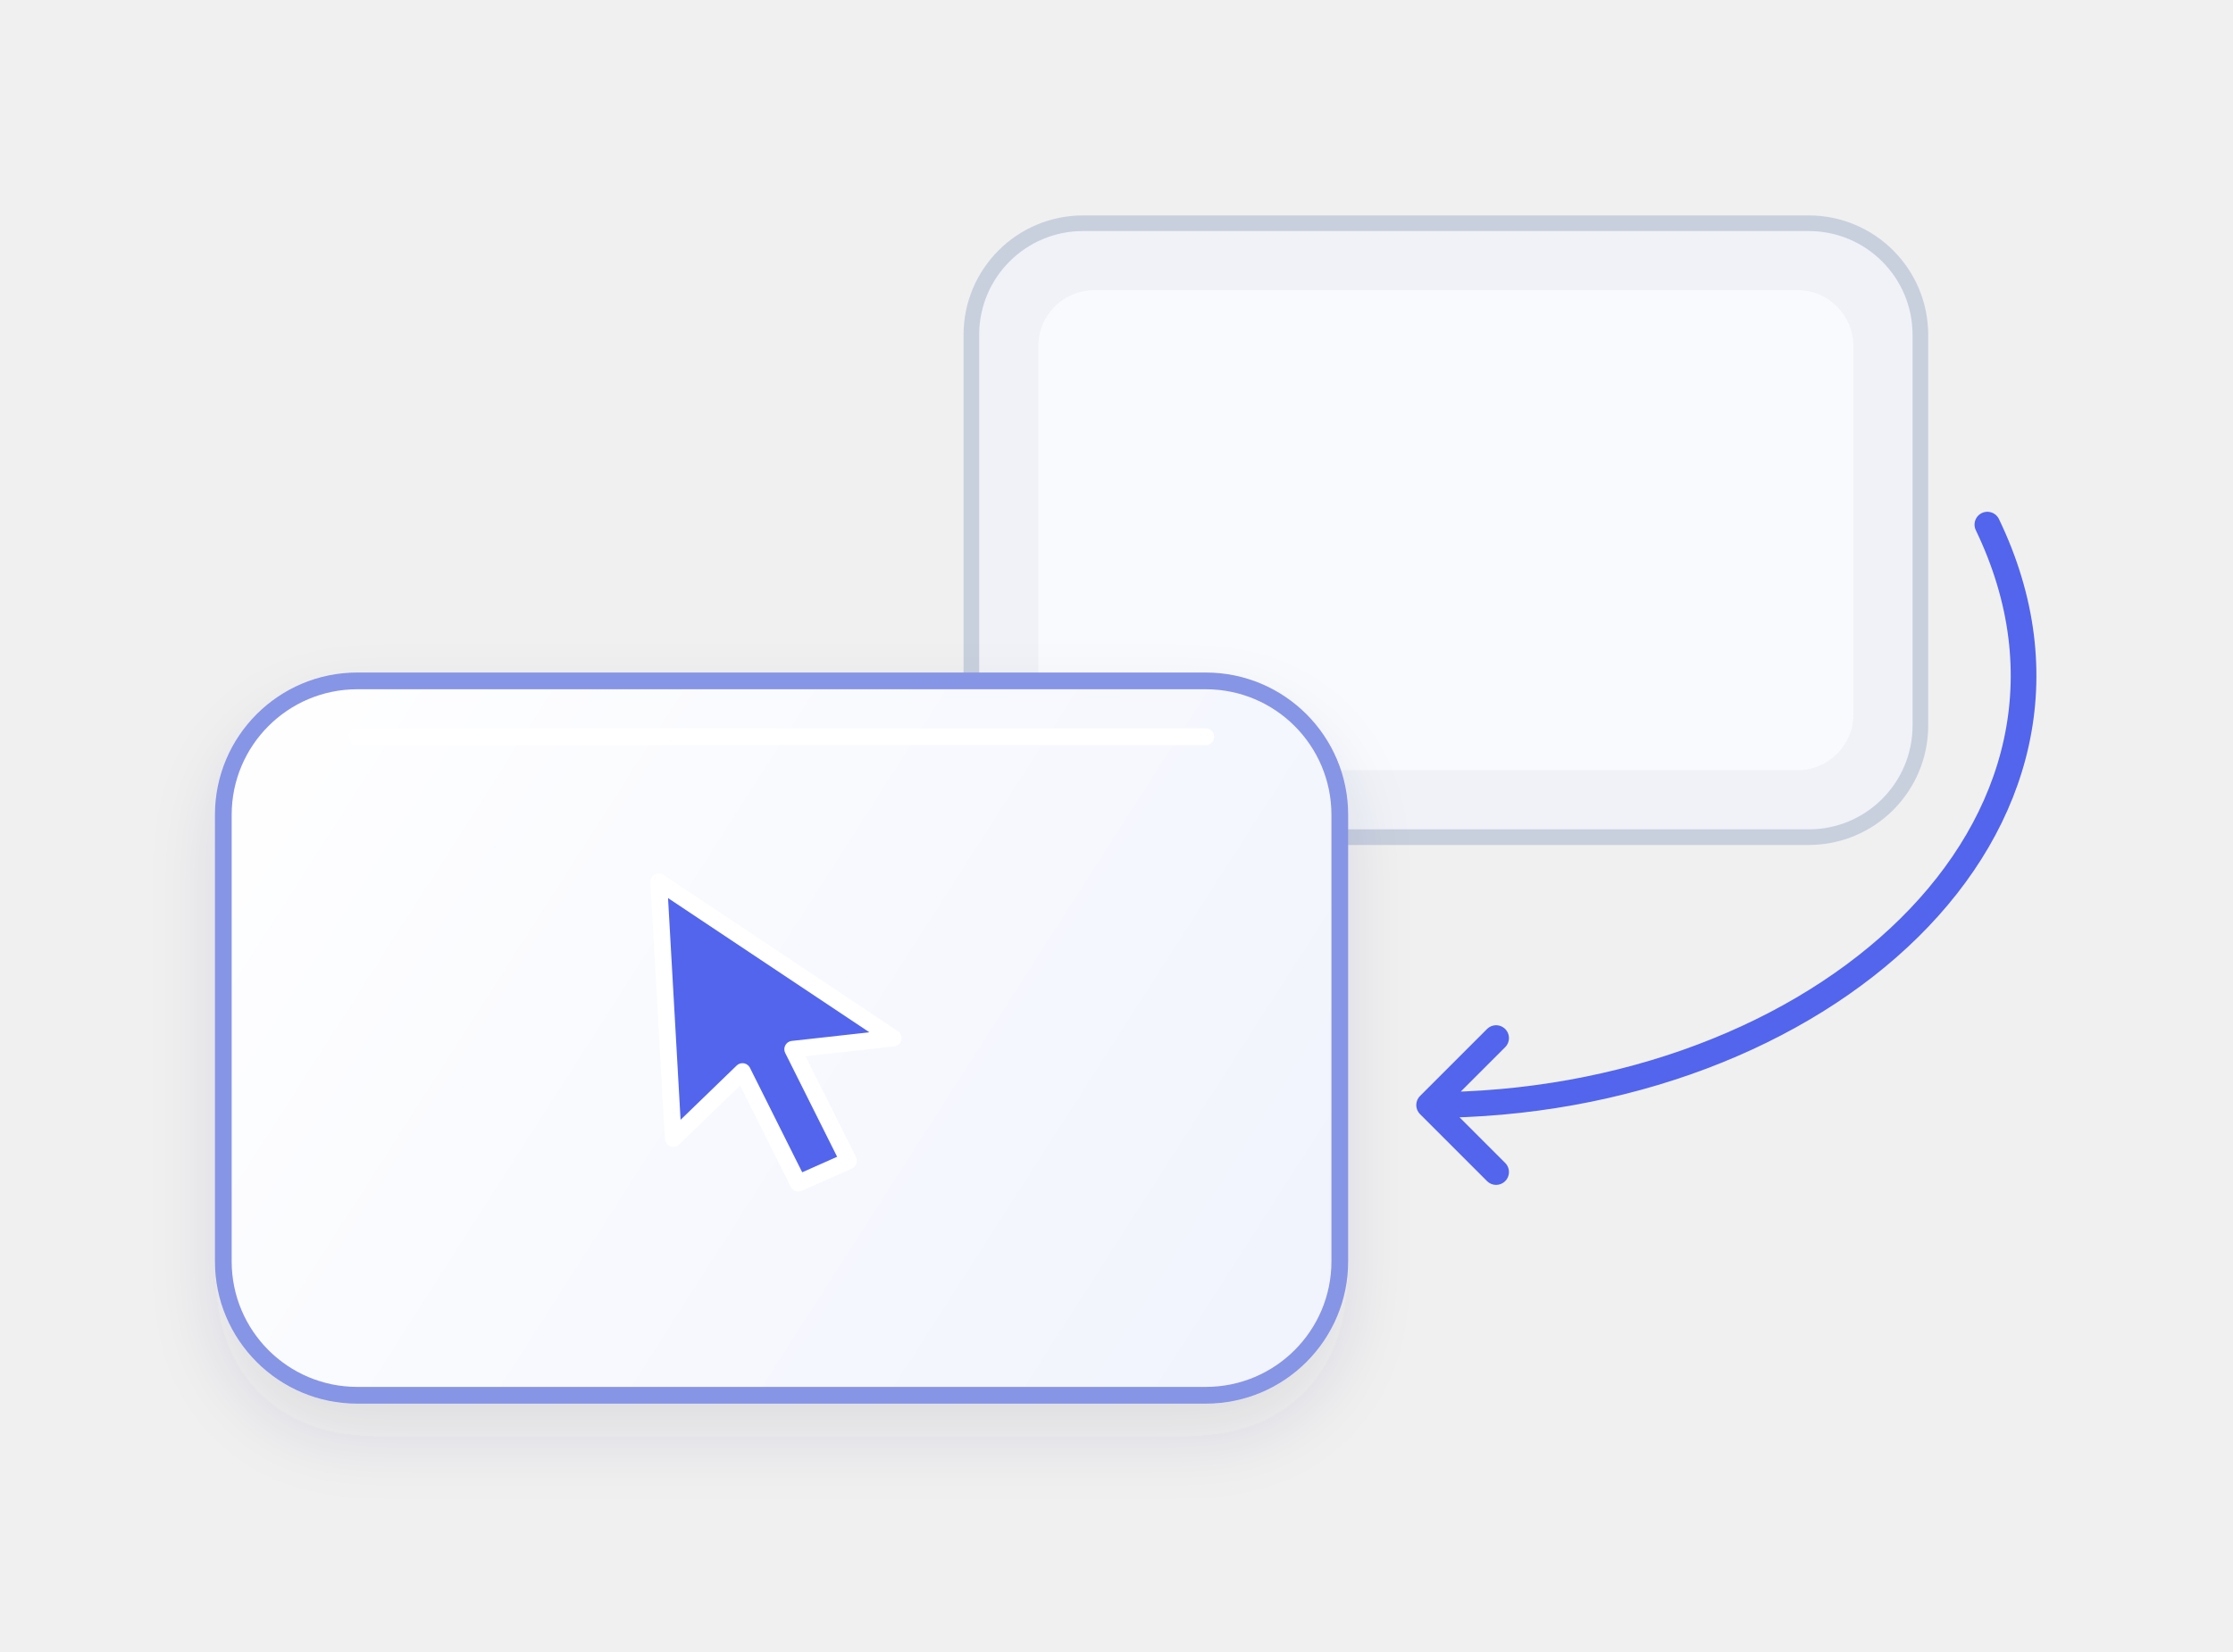
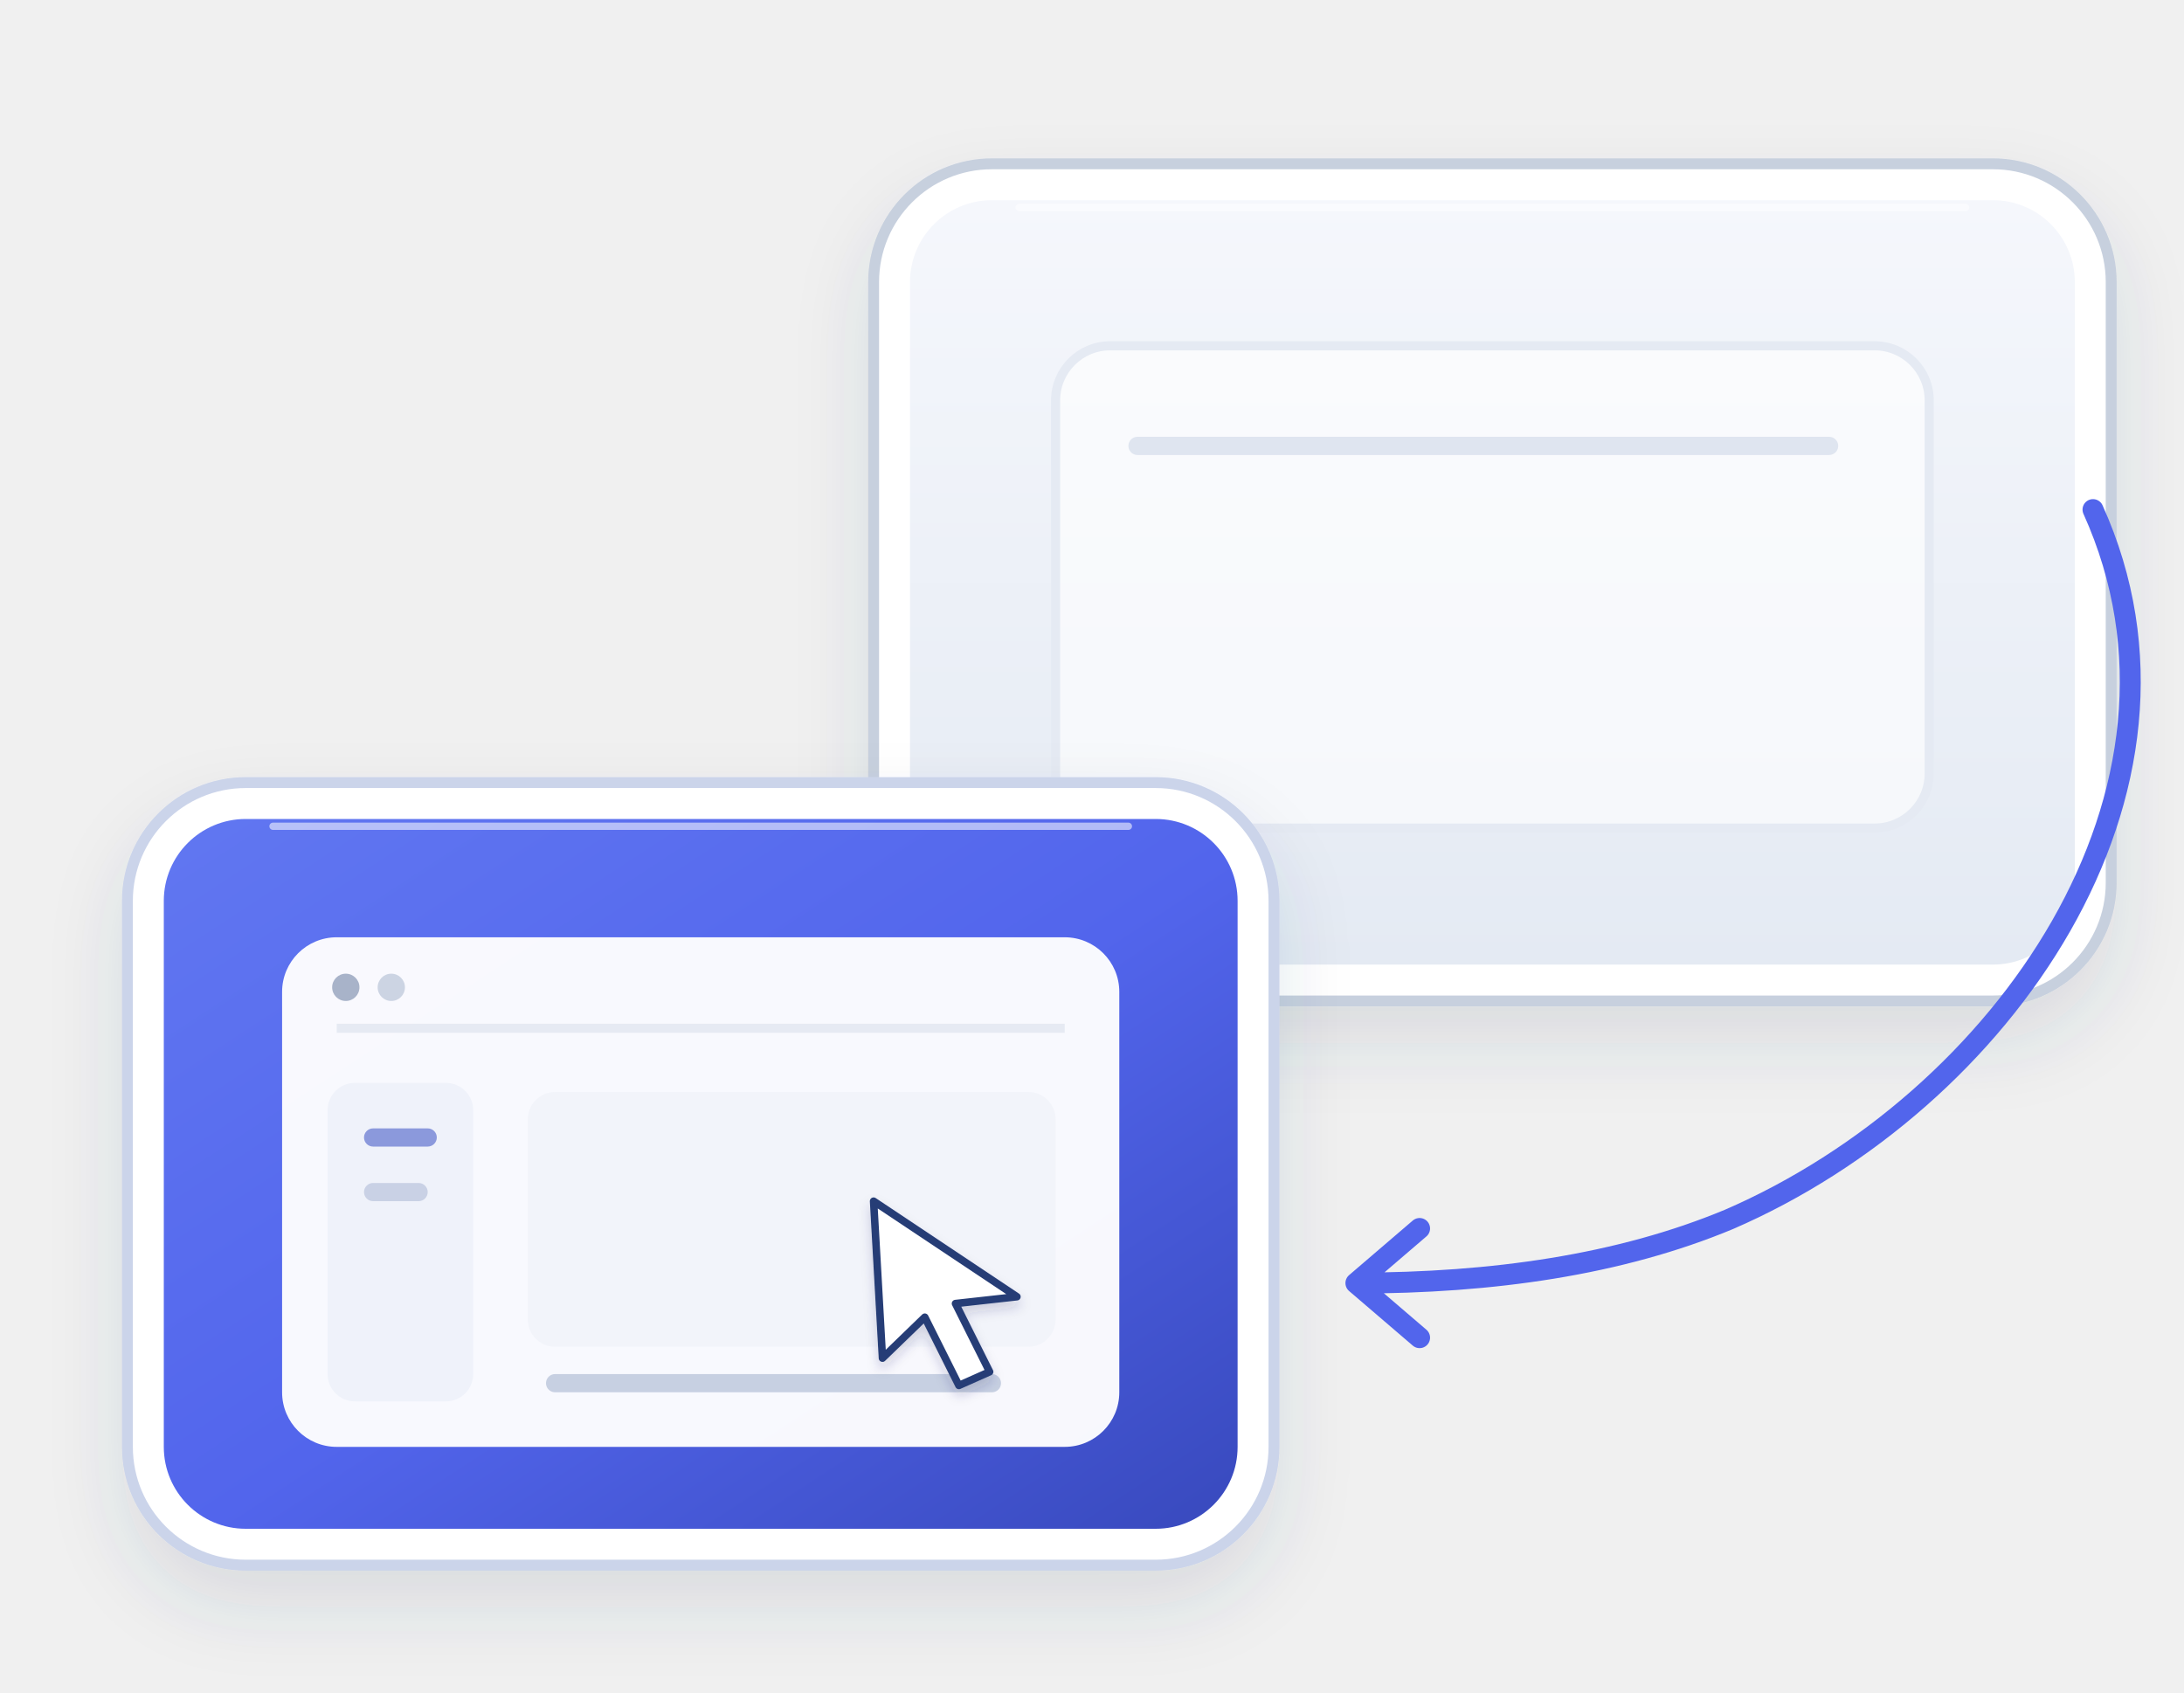
- <svg xmlns="http://www.w3.org/2000/svg" width="200" height="148" viewBox="0 0 200 148">
+ <svg xmlns="http://www.w3.org/2000/svg" width="240" height="186" viewBox="0 0 240 186">
  <defs>
-     <linearGradient id="surface" x1="20" y1="62" x2="120" y2="126" gradientUnits="userSpaceOnUse">
-       <stop stop-color="#FFFFFF" />
-       <stop offset="1" stop-color="#F0F3FD" />
+     <linearGradient id="desktop-blue" x1="0" y1="0" x2="1" y2="1">
+       <stop stop-color="#6177F1" />
+       <stop offset=".52" stop-color="#5265EC" />
+       <stop offset="1" stop-color="#3849BD" />
    </linearGradient>
-     <filter id="depth" x="-25%" y="-30%" width="160%" height="180%">
-       <feDropShadow dx="0" dy="3" stdDeviation="3" flood-color="#36436A" flood-opacity=".10" />
+     <linearGradient id="idle-surface" x1="0" y1="0" x2="0" y2="1">
+       <stop stop-color="#F5F7FC" />
+       <stop offset="1" stop-color="#E4EAF3" />
+     </linearGradient>
+     <filter id="case-depth" x="-25%" y="-25%" width="160%" height="180%">
+       <feDropShadow dx="0" dy="4" stdDeviation="4" flood-color="#334366" flood-opacity=".12" />
+     </filter>
+     <filter id="cursor-depth" x="-40%" y="-30%" width="180%" height="190%">
+       <feDropShadow dx="0" dy="1" stdDeviation=".8" flood-color="#203565" flood-opacity=".18" />
    </filter>
  </defs>
-   <rect x="87" y="20" width="85" height="55" rx="10" fill="#F0F2F7" stroke="#C8D0DE" stroke-width="1.4" />
-   <rect x="93" y="26" width="73" height="43" rx="5" fill="#F9FAFD" />
-   <g filter="url(#depth)">
-     <rect x="20" y="61" width="100" height="64" rx="12" fill="url(#surface)" stroke="#8795E6" stroke-width="1.5" />
-     <path d="M32 66H108" stroke="#FFFFFF" stroke-width="1.5" stroke-linecap="round" />
+   <g filter="url(#case-depth)">
+     <rect x="96" y="18" width="136" height="92" rx="13" fill="#FFFFFF" stroke="#C7D0DE" stroke-width="1.2" />
  </g>
-   <path d="M178 47C191 74 163 99 128 99m6-6-6 6 6 6" fill="none" stroke="#5265EC" stroke-width="2.3" stroke-linecap="round" stroke-linejoin="round" />
-   <g transform="translate(59 79)">
-     <path d="M0 0 21 14 12 15 17 25 12.5 27 7.5 17 1.3 23Z" fill="#5265EC" stroke="#FFFFFF" stroke-width="1.5" stroke-linejoin="round" />
+   <rect x="100" y="22" width="128" height="84" rx="9" fill="url(#idle-surface)" />
+   <rect x="116" y="38" width="96" height="53" rx="6" fill="#FFFFFF" fill-opacity=".62" stroke="#E5EAF3" stroke-width="1" />
+   <path d="M125 49H201" stroke="#DFE5F0" stroke-width="2" stroke-linecap="round" />
+   <path d="M112 22.8H216" stroke="#FFFFFF" stroke-opacity=".55" stroke-width=".8" stroke-linecap="round" />
+   <g filter="url(#case-depth)">
+     <rect x="14" y="86" width="126" height="86" rx="13" fill="#FFFFFF" stroke="#CBD4EA" stroke-width="1.2" />
+   </g>
+   <rect x="18" y="90" width="118" height="78" rx="9" fill="url(#desktop-blue)" />
+   <rect x="31" y="103" width="92" height="56" rx="6" fill="#FFFFFF" fill-opacity=".96" />
+   <path d="M37 113H117" stroke="#E6EAF3" stroke-width="1" />
+   <circle cx="38" cy="108.5" r="1.5" fill="#A8B3C9" />
+   <circle cx="43" cy="108.5" r="1.5" fill="#CCD4E3" />
+   <rect x="36" y="119" width="16" height="35" rx="3" fill="#EFF2FA" />
+   <rect x="40" y="124" width="8" height="2" rx="1" fill="#8B99DC" />
+   <rect x="40" y="130" width="7" height="2" rx="1" fill="#C9D1E5" />
+   <rect x="58" y="120" width="58" height="28" rx="3" fill="#F2F4FA" />
+   <path d="M61 152H109" stroke="#C7D0E2" stroke-width="2" stroke-linecap="round" />
+   <path d="M30 90.8H124" stroke="#FFFFFF" stroke-opacity=".55" stroke-width=".8" stroke-linecap="round" />
+   <path d="M230 56C244 87 220 121 190 134C178 139 164 141 149 141m7-6-7 6 7 6" fill="none" stroke="#5265EC" stroke-width="2.3" stroke-linecap="round" stroke-linejoin="round" />
+   <g transform="translate(96 132) scale(.75)" filter="url(#cursor-depth)">
+     <path d="M0 0 21 14 12 15 17 25 12.5 27 7.5 17 1.3 23Z" fill="#FFFFFF" stroke="#253C76" stroke-width="1.1" stroke-linejoin="round" />
  </g>
</svg>
